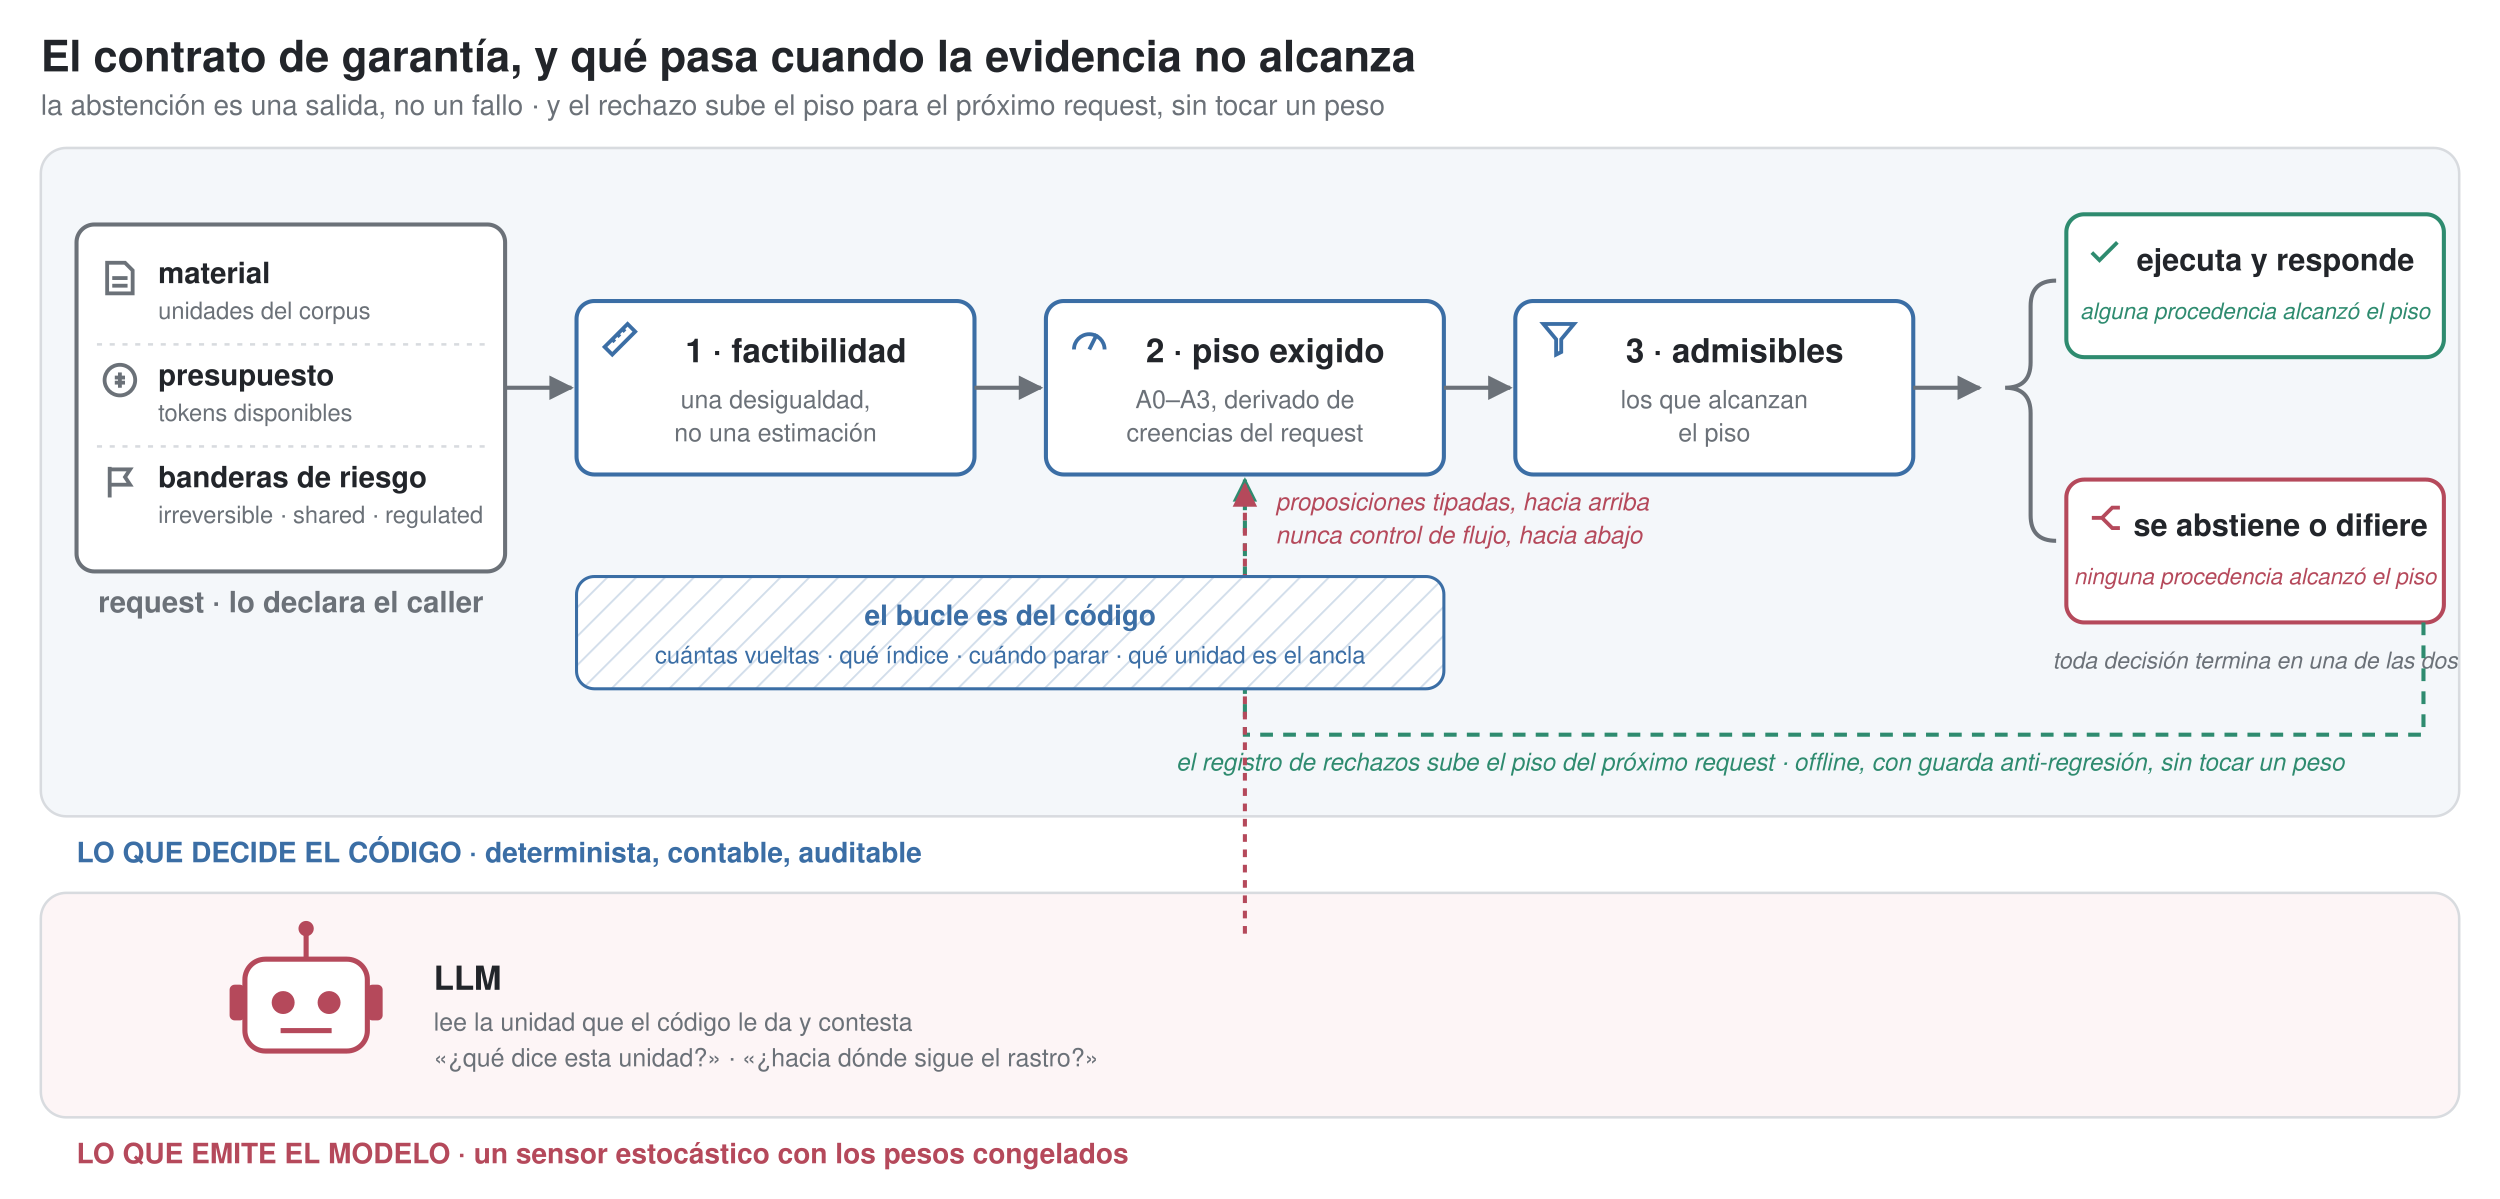
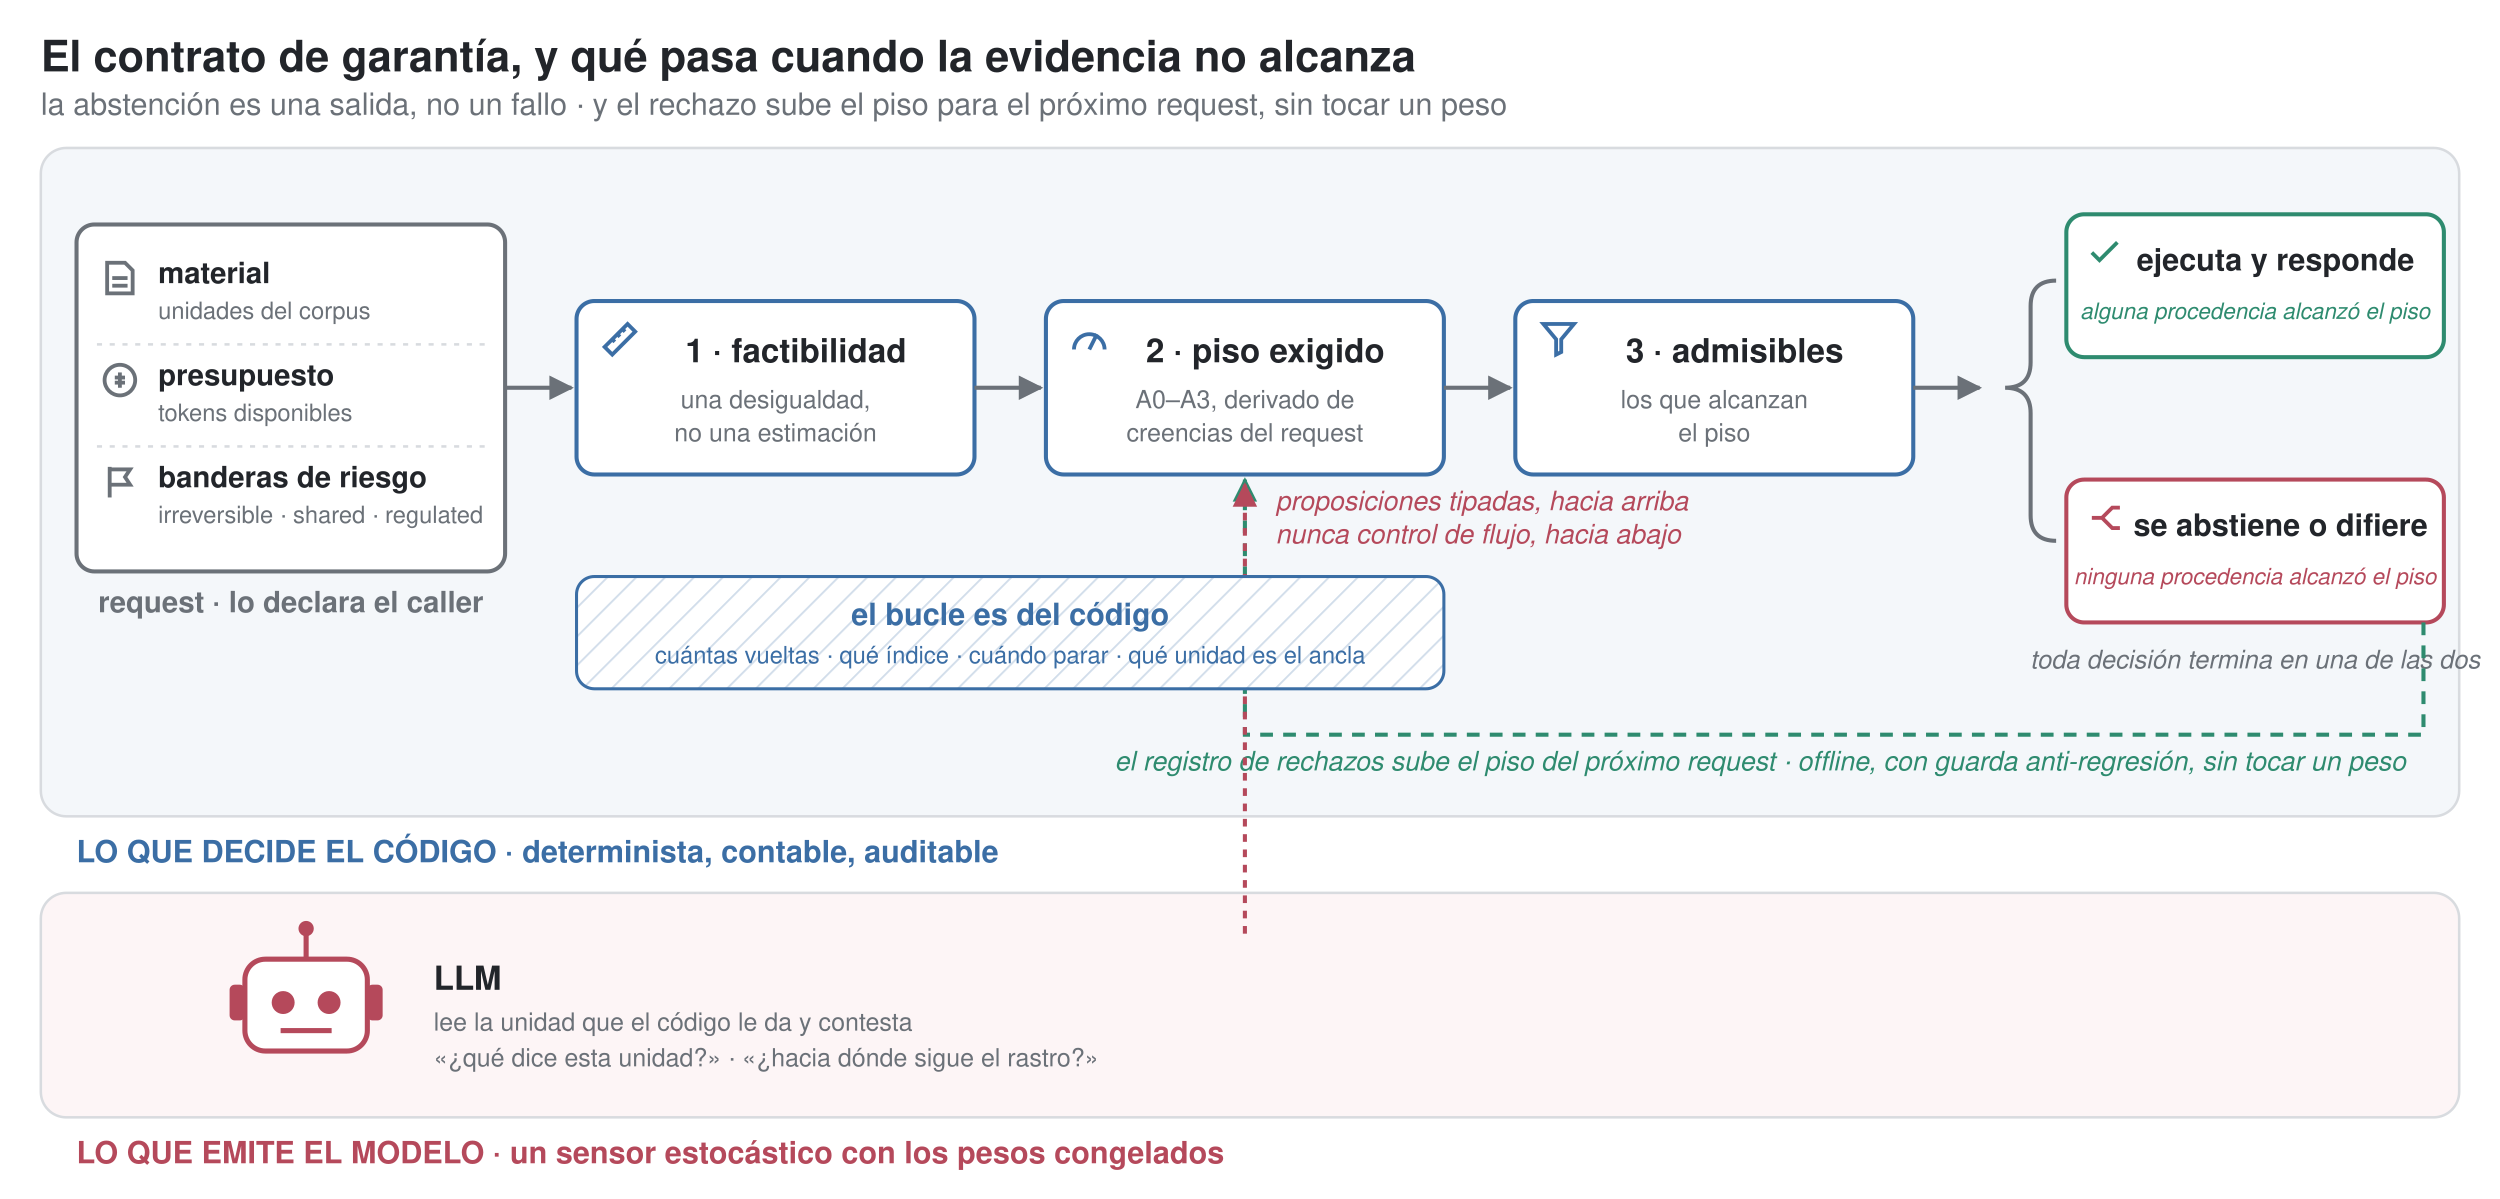
<svg xmlns="http://www.w3.org/2000/svg" viewBox="0 0 980 470" width="980" height="470" font-family="Segoe UI, Helvetica, Arial, sans-serif">
  <defs>
    <marker id="p" viewBox="0 0 10 10" refX="9" refY="5" markerWidth="6" markerHeight="6" orient="auto-start-reverse">
      <path d="M0 0L10 5L0 10z" fill="#6b7178" />
    </marker>
    <marker id="pv" viewBox="0 0 10 10" refX="9" refY="5" markerWidth="6" markerHeight="6" orient="auto-start-reverse">
      <path d="M0 0L10 5L0 10z" fill="#2e8b6f" />
    </marker>
    <marker id="pr" viewBox="0 0 10 10" refX="9" refY="5" markerWidth="6" markerHeight="6" orient="auto-start-reverse">
      <path d="M0 0L10 5L0 10z" fill="#b5495b" />
    </marker>
    <pattern id="rayas" patternUnits="userSpaceOnUse" width="8" height="8" patternTransform="rotate(45)">
      <rect width="8" height="8" fill="#ffffff" />
      <line x1="0" y1="0" x2="0" y2="8" stroke="#3b6ea5" stroke-opacity="0.22" stroke-width="1.5" />
    </pattern>
  </defs>
  <rect width="980" height="470" fill="#ffffff" />
  <text x="16" y="28" font-size="17" fill="#22252a" text-anchor="start" font-weight="600">El contrato de garantía, y qué pasa cuando la evidencia no alcanza</text>
-   <text x="16" y="45" font-size="11" fill="#6b7178" text-anchor="start">la abstención es una salida, no un fallo · y el rechazo sube el piso para el próximo request, sin tocar un peso</text>
+   <text x="16" y="45" font-size="12" fill="#6b7178" text-anchor="start">la abstención es una salida, no un fallo · y el rechazo sube el piso para el próximo request, sin tocar un peso</text>
  <rect x="16" y="58" width="948" height="262" rx="10" fill="#f4f7fa" stroke="#d8dbdf" />
-   <text x="30" y="338" font-size="11" fill="#3b6ea5" text-anchor="start" font-weight="700">LO QUE DECIDE EL CÓDIGO · determinista, contable, auditable</text>
+   <text x="30" y="338" font-size="12" fill="#3b6ea5" text-anchor="start" font-weight="700">LO QUE DECIDE EL CÓDIGO · determinista, contable, auditable</text>
  <rect x="30" y="88" width="168" height="136" rx="7" fill="#ffffff" stroke="#6b7178" stroke-width="1.6" />
  <g transform="translate(40,102)" fill="none" stroke="#6b7178" stroke-width="1.5">
    <path d="M2 1h7l3 3v9H2z" />
    <path d="M4 7h6M4 10h6" />
  </g>
  <text x="62" y="111" font-size="11.5" fill="#22252a" text-anchor="start" font-weight="600">material</text>
  <text x="62" y="125" font-size="9.3" fill="#6b7178" text-anchor="start">unidades del corpus</text>
  <line x1="38" y1="135" x2="190" y2="135" stroke="#d8dbdf" stroke-dasharray="2 3" />
  <g transform="translate(40,142)" fill="none" stroke="#6b7178" stroke-width="1.5">
    <circle cx="7" cy="7" r="6" />
    <path d="M7 4v6M5 6h4M5 8h4" />
  </g>
  <text x="62" y="151" font-size="11.5" fill="#22252a" text-anchor="start" font-weight="600">presupuesto</text>
  <text x="62" y="165" font-size="9.3" fill="#6b7178" text-anchor="start">tokens disponibles</text>
  <line x1="38" y1="175" x2="190" y2="175" stroke="#d8dbdf" stroke-dasharray="2 3" />
  <g transform="translate(40,182)" fill="none" stroke="#6b7178" stroke-width="1.5">
    <path d="M3 13V1M3 2h8l-2 3 2 3H3" />
  </g>
  <text x="62" y="191" font-size="11.5" fill="#22252a" text-anchor="start" font-weight="600">banderas de riesgo</text>
  <text x="62" y="205" font-size="9.3" fill="#6b7178" text-anchor="start">irreversible · shared · regulated</text>
  <text x="114.0" y="240" font-size="11.5" fill="#6b7178" text-anchor="middle" font-weight="700">request · lo declara el caller</text>
  <rect x="226" y="118" width="156" height="68" rx="7" fill="#ffffff" stroke="#3b6ea5" stroke-width="1.6" />
  <g transform="translate(236,126)" fill="none" stroke="#3b6ea5" stroke-width="1.5">
    <path d="M1 10L10 1l3 3-9 9z" />
    <path d="M4 7l1 1M6 5l1 1M8 3l1 1" />
  </g>
  <text x="312.0" y="142" font-size="13" fill="#22252a" text-anchor="middle" font-weight="600">1 · factibilidad</text>
  <text x="304.0" y="160" font-size="9.8" fill="#6b7178" text-anchor="middle">una desigualdad,</text>
  <text x="304.0" y="173" font-size="9.8" fill="#6b7178" text-anchor="middle">no una estimación</text>
  <rect x="410" y="118" width="156" height="68" rx="7" fill="#ffffff" stroke="#3b6ea5" stroke-width="1.6" />
  <g transform="translate(420,126)" fill="none" stroke="#3b6ea5" stroke-width="1.5">
    <path d="M1 11a6 6 0 0 1 12 0" />
    <path d="M7 11L10 5" />
  </g>
  <text x="496.0" y="142" font-size="13" fill="#22252a" text-anchor="middle" font-weight="600">2 · piso exigido</text>
  <text x="488.0" y="160" font-size="9.8" fill="#6b7178" text-anchor="middle">A0–A3, derivado de</text>
  <text x="488.0" y="173" font-size="9.8" fill="#6b7178" text-anchor="middle">creencias del request</text>
  <rect x="594" y="118" width="156" height="68" rx="7" fill="#ffffff" stroke="#3b6ea5" stroke-width="1.6" />
  <g transform="translate(604,126)" fill="none" stroke="#3b6ea5" stroke-width="1.5">
    <path d="M1 1h12L8 7v5l-2 1V7z" />
  </g>
  <text x="680.0" y="142" font-size="13" fill="#22252a" text-anchor="middle" font-weight="600">3 · admisibles</text>
  <text x="672.0" y="160" font-size="9.8" fill="#6b7178" text-anchor="middle">los que alcanzan</text>
  <text x="672.0" y="173" font-size="9.8" fill="#6b7178" text-anchor="middle">el piso</text>
  <line x1="198" y1="152.0" x2="224" y2="152.0" stroke="#6b7178" stroke-width="1.6" marker-end="url(#p)" />
  <line x1="382" y1="152.0" x2="408" y2="152.0" stroke="#6b7178" stroke-width="1.6" marker-end="url(#p)" />
  <line x1="566" y1="152.0" x2="592" y2="152.0" stroke="#6b7178" stroke-width="1.6" marker-end="url(#p)" />
  <line x1="750" y1="152.0" x2="776" y2="152.0" stroke="#6b7178" stroke-width="1.6" marker-end="url(#p)" />
  <path d="M786 152.0 q10 0 10 -10 v-22 q0 -10 10 -10 M786 152.0 q10 0 10 10 v40 q0 10 10 10" fill="none" stroke="#6b7178" stroke-width="1.6" />
  <rect x="810" y="84" width="148" height="56" rx="7" fill="#ffffff" stroke="#2e8b6f" stroke-width="1.6" />
  <g transform="translate(818,92)" fill="none" stroke="#2e8b6f" stroke-width="1.5">
    <path d="M2 7l3 3 7-7" />
  </g>
  <text x="892" y="106" font-size="12" fill="#22252a" text-anchor="middle" font-weight="600">ejecuta y responde</text>
  <text x="884" y="125" font-size="8.8" fill="#2e8b6f" text-anchor="middle" font-style="italic">alguna procedencia alcanzó el piso</text>
  <rect x="810" y="188" width="148" height="56" rx="7" fill="#ffffff" stroke="#b5495b" stroke-width="1.6" />
  <g transform="translate(818,196)" fill="none" stroke="#b5495b" stroke-width="1.5">
    <path d="M2 7h4m0 0l4-4h3M6 7l4 4h3" />
  </g>
  <text x="894" y="210" font-size="12" fill="#22252a" text-anchor="middle" font-weight="600">se abstiene o difiere</text>
  <text x="884" y="229" font-size="8.8" fill="#b5495b" text-anchor="middle" font-style="italic">ninguna procedencia alcanzó el piso</text>
-   <text x="884" y="262" font-size="9" fill="#6b7178" text-anchor="middle" font-style="italic">toda decisión termina en una de las dos</text>
+   <text x="884" y="262" font-size="10" fill="#6b7178" text-anchor="middle" font-style="italic">toda decisión termina en una de las dos</text>
  <path d="M950 244 v44 H488 V188" fill="none" stroke="#2e8b6f" stroke-width="1.6" stroke-dasharray="5 4" marker-end="url(#pv)" />
-   <text x="690" y="302" font-size="9.5" fill="#2e8b6f" text-anchor="middle" font-style="italic">el registro de rechazos sube el piso del próximo request · offline, con guarda anti-regresión, sin tocar un peso</text>
+   <text x="690" y="302" font-size="10.5" fill="#2e8b6f" text-anchor="middle" font-style="italic">el registro de rechazos sube el piso del próximo request · offline, con guarda anti-regresión, sin tocar un peso</text>
  <rect x="16" y="350" width="948" height="88" rx="10" fill="#fdf5f6" stroke="#d8dbdf" />
-   <text x="30" y="456" font-size="11" fill="#b5495b" text-anchor="start" font-weight="700">LO QUE EMITE EL MODELO · un sensor estocástico con los pesos congelados</text>
+   <text x="30" y="456" font-size="12" fill="#b5495b" text-anchor="start" font-weight="700">LO QUE EMITE EL MODELO · un sensor estocástico con los pesos congelados</text>
  <g transform="translate(120,396) scale(1.0)">
    <line x1="0" y1="-30" x2="0" y2="-20" stroke="#b5495b" stroke-width="2" />
    <circle cx="0" cy="-32" r="3" fill="#b5495b" />
    <rect x="-24" y="-20" width="48" height="36" rx="8" fill="#ffffff" stroke="#b5495b" stroke-width="2" />
    <circle cx="-9" cy="-3" r="4.5" fill="#b5495b" />
    <circle cx="9" cy="-3" r="4.5" fill="#b5495b" />
    <line x1="-10" y1="8" x2="10" y2="8" stroke="#b5495b" stroke-width="2" />
    <rect x="-30" y="-10" width="6" height="14" rx="2" fill="#b5495b" />
    <rect x="24" y="-10" width="6" height="14" rx="2" fill="#b5495b" />
  </g>
  <text x="170" y="388" font-size="13" fill="#22252a" text-anchor="start" font-weight="600">LLM</text>
  <text x="170" y="404" font-size="9.8" fill="#6b7178" text-anchor="start">lee la unidad que el código le da y contesta</text>
  <text x="170" y="418" font-size="9.8" fill="#6b7178" text-anchor="start">«¿qué dice esta unidad?» · «¿hacia dónde sigue el rastro?»</text>
  <line x1="488" y1="366" x2="488" y2="190" stroke="#b5495b" stroke-width="1.6" marker-end="url(#pr)" stroke-dasharray="3 3" />
-   <text x="500" y="200" font-size="9.5" fill="#b5495b" text-anchor="start" font-style="italic">proposiciones tipadas, hacia arriba</text>
-   <text x="500" y="213" font-size="9.5" fill="#b5495b" text-anchor="start" font-style="italic">nunca control de flujo, hacia abajo</text>
+   <text x="500" y="200" font-size="10.5" fill="#b5495b" text-anchor="start" font-style="italic">proposiciones tipadas, hacia arriba</text>
+   <text x="500" y="213" font-size="10.5" fill="#b5495b" text-anchor="start" font-style="italic">nunca control de flujo, hacia abajo</text>
  <rect x="226" y="226" width="340" height="44" rx="7" fill="url(#rayas)" stroke="#3b6ea5" stroke-width="1.2" />
-   <text x="396" y="245" font-size="11" fill="#3b6ea5" text-anchor="middle" font-weight="700">el bucle es del código</text>
+   <text x="396" y="245" font-size="12" fill="#3b6ea5" text-anchor="middle" font-weight="700">el bucle es del código</text>
  <text x="396" y="260" font-size="9.3" fill="#3b6ea5" text-anchor="middle">cuántas vueltas · qué índice · cuándo parar · qué unidad es el ancla</text>
</svg>
